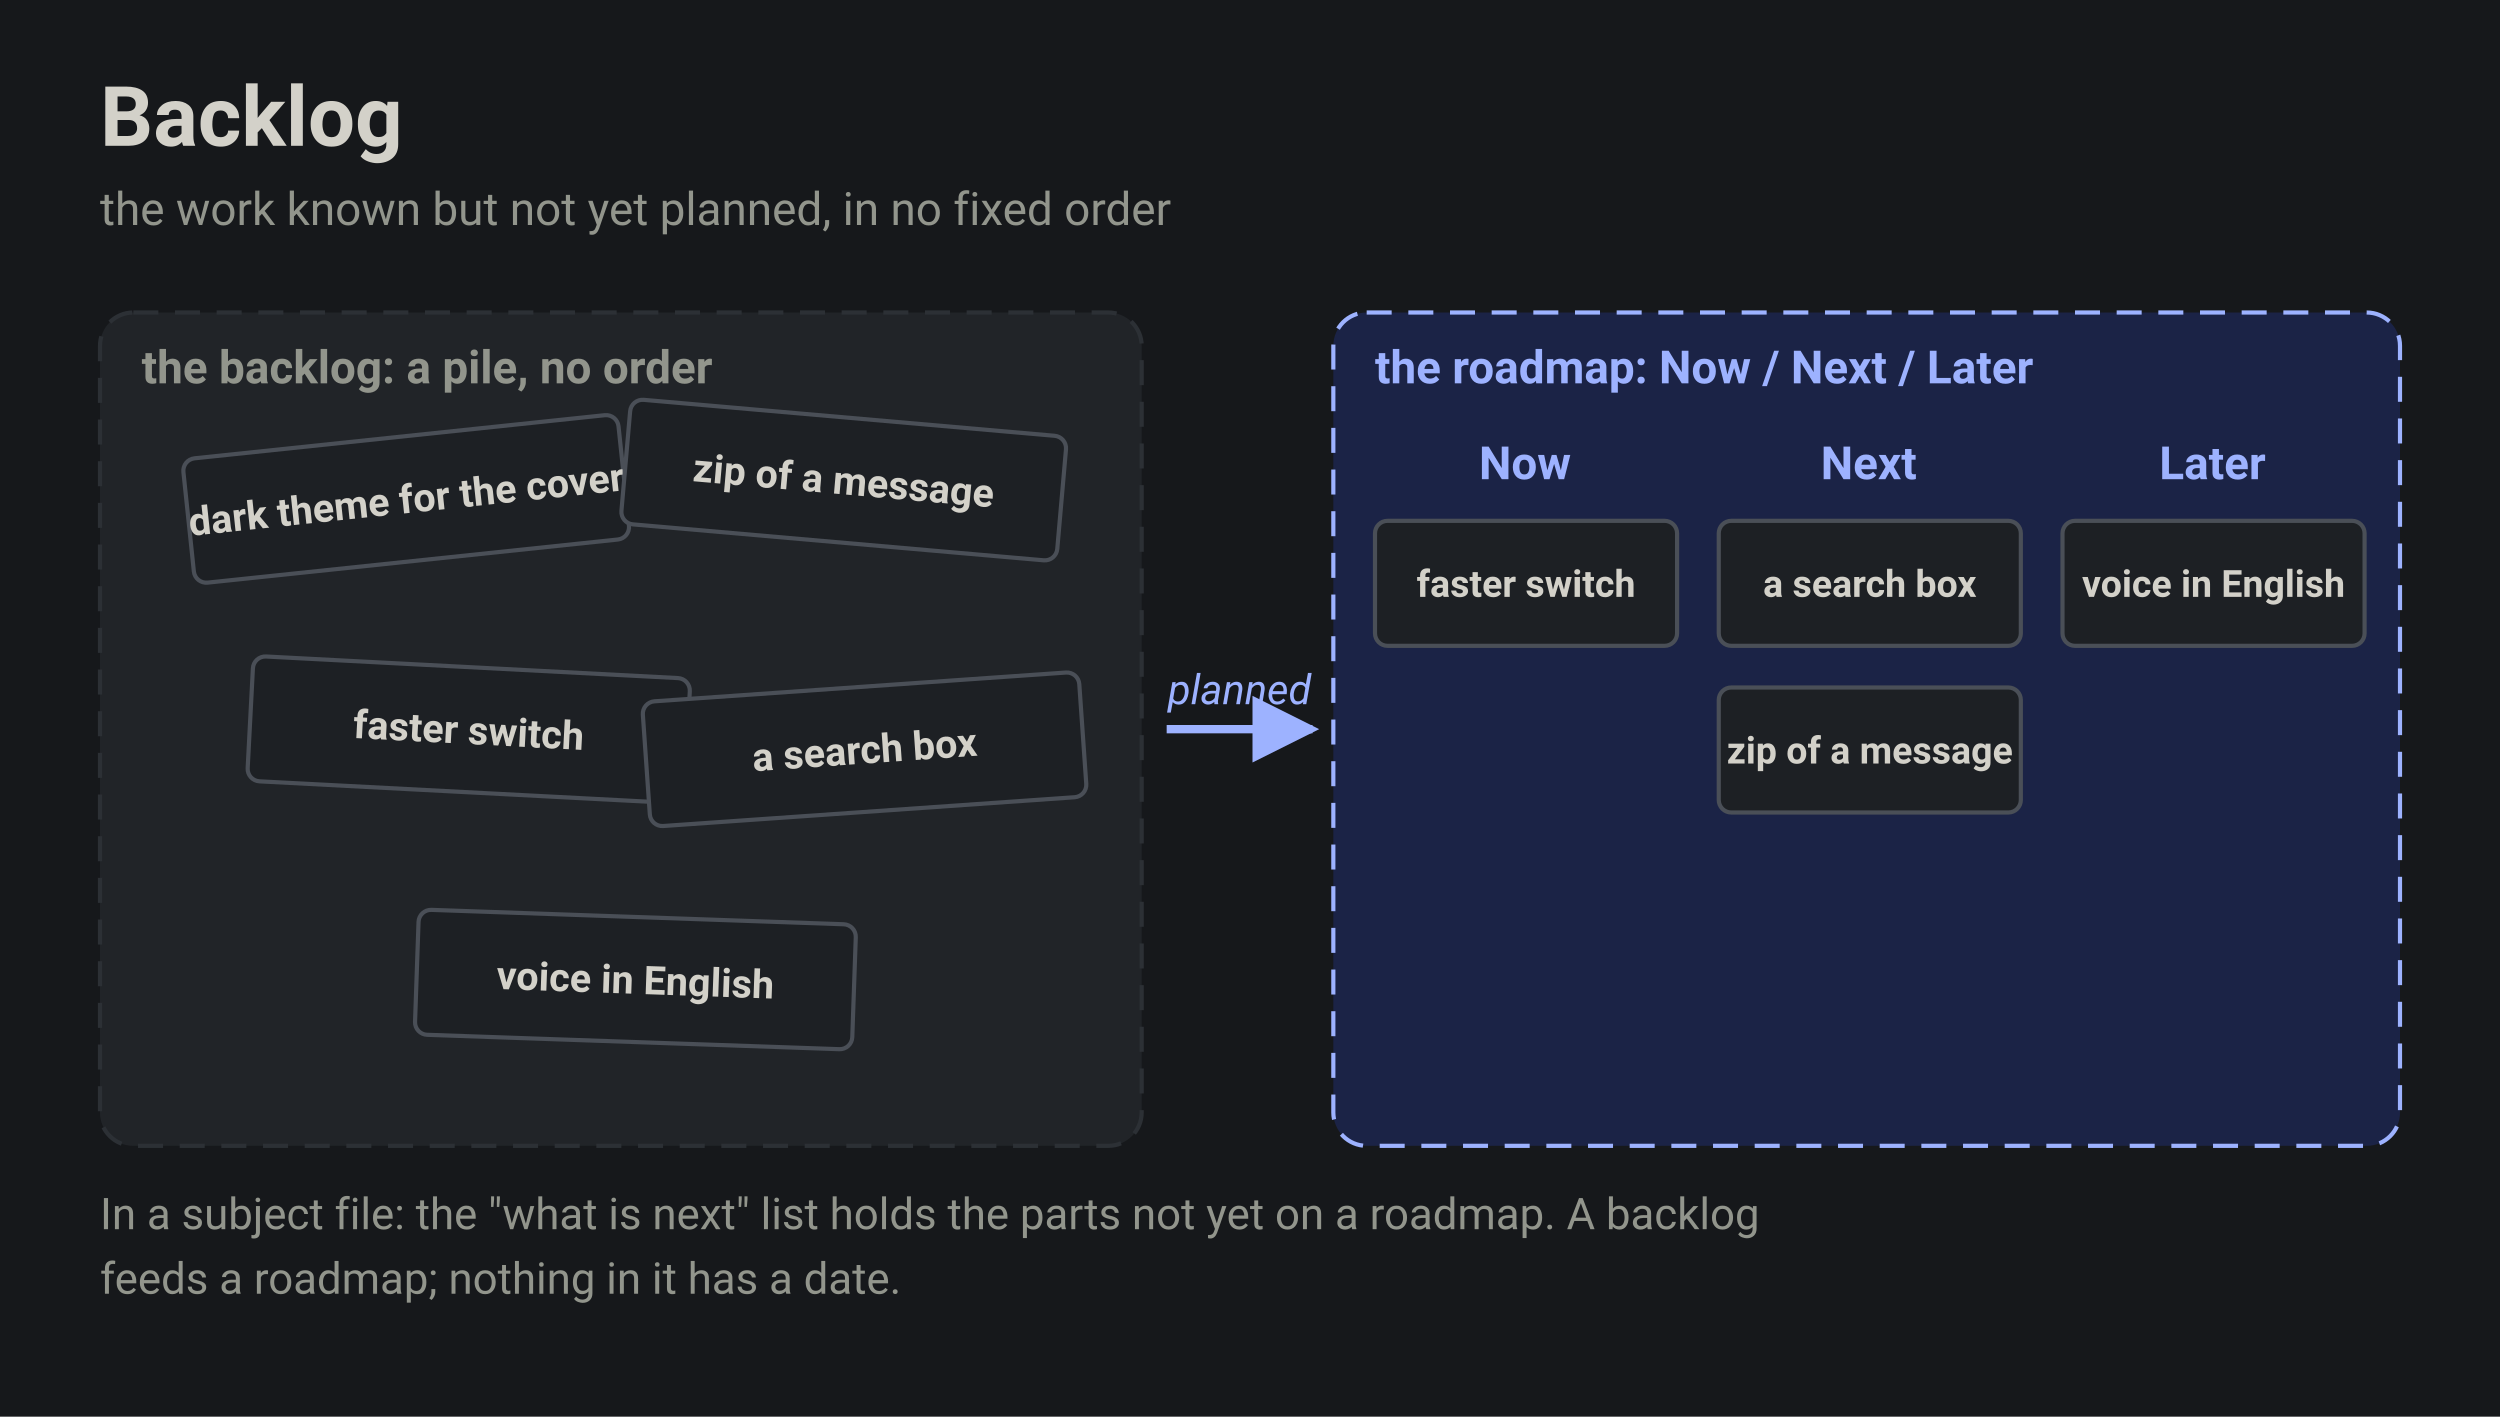
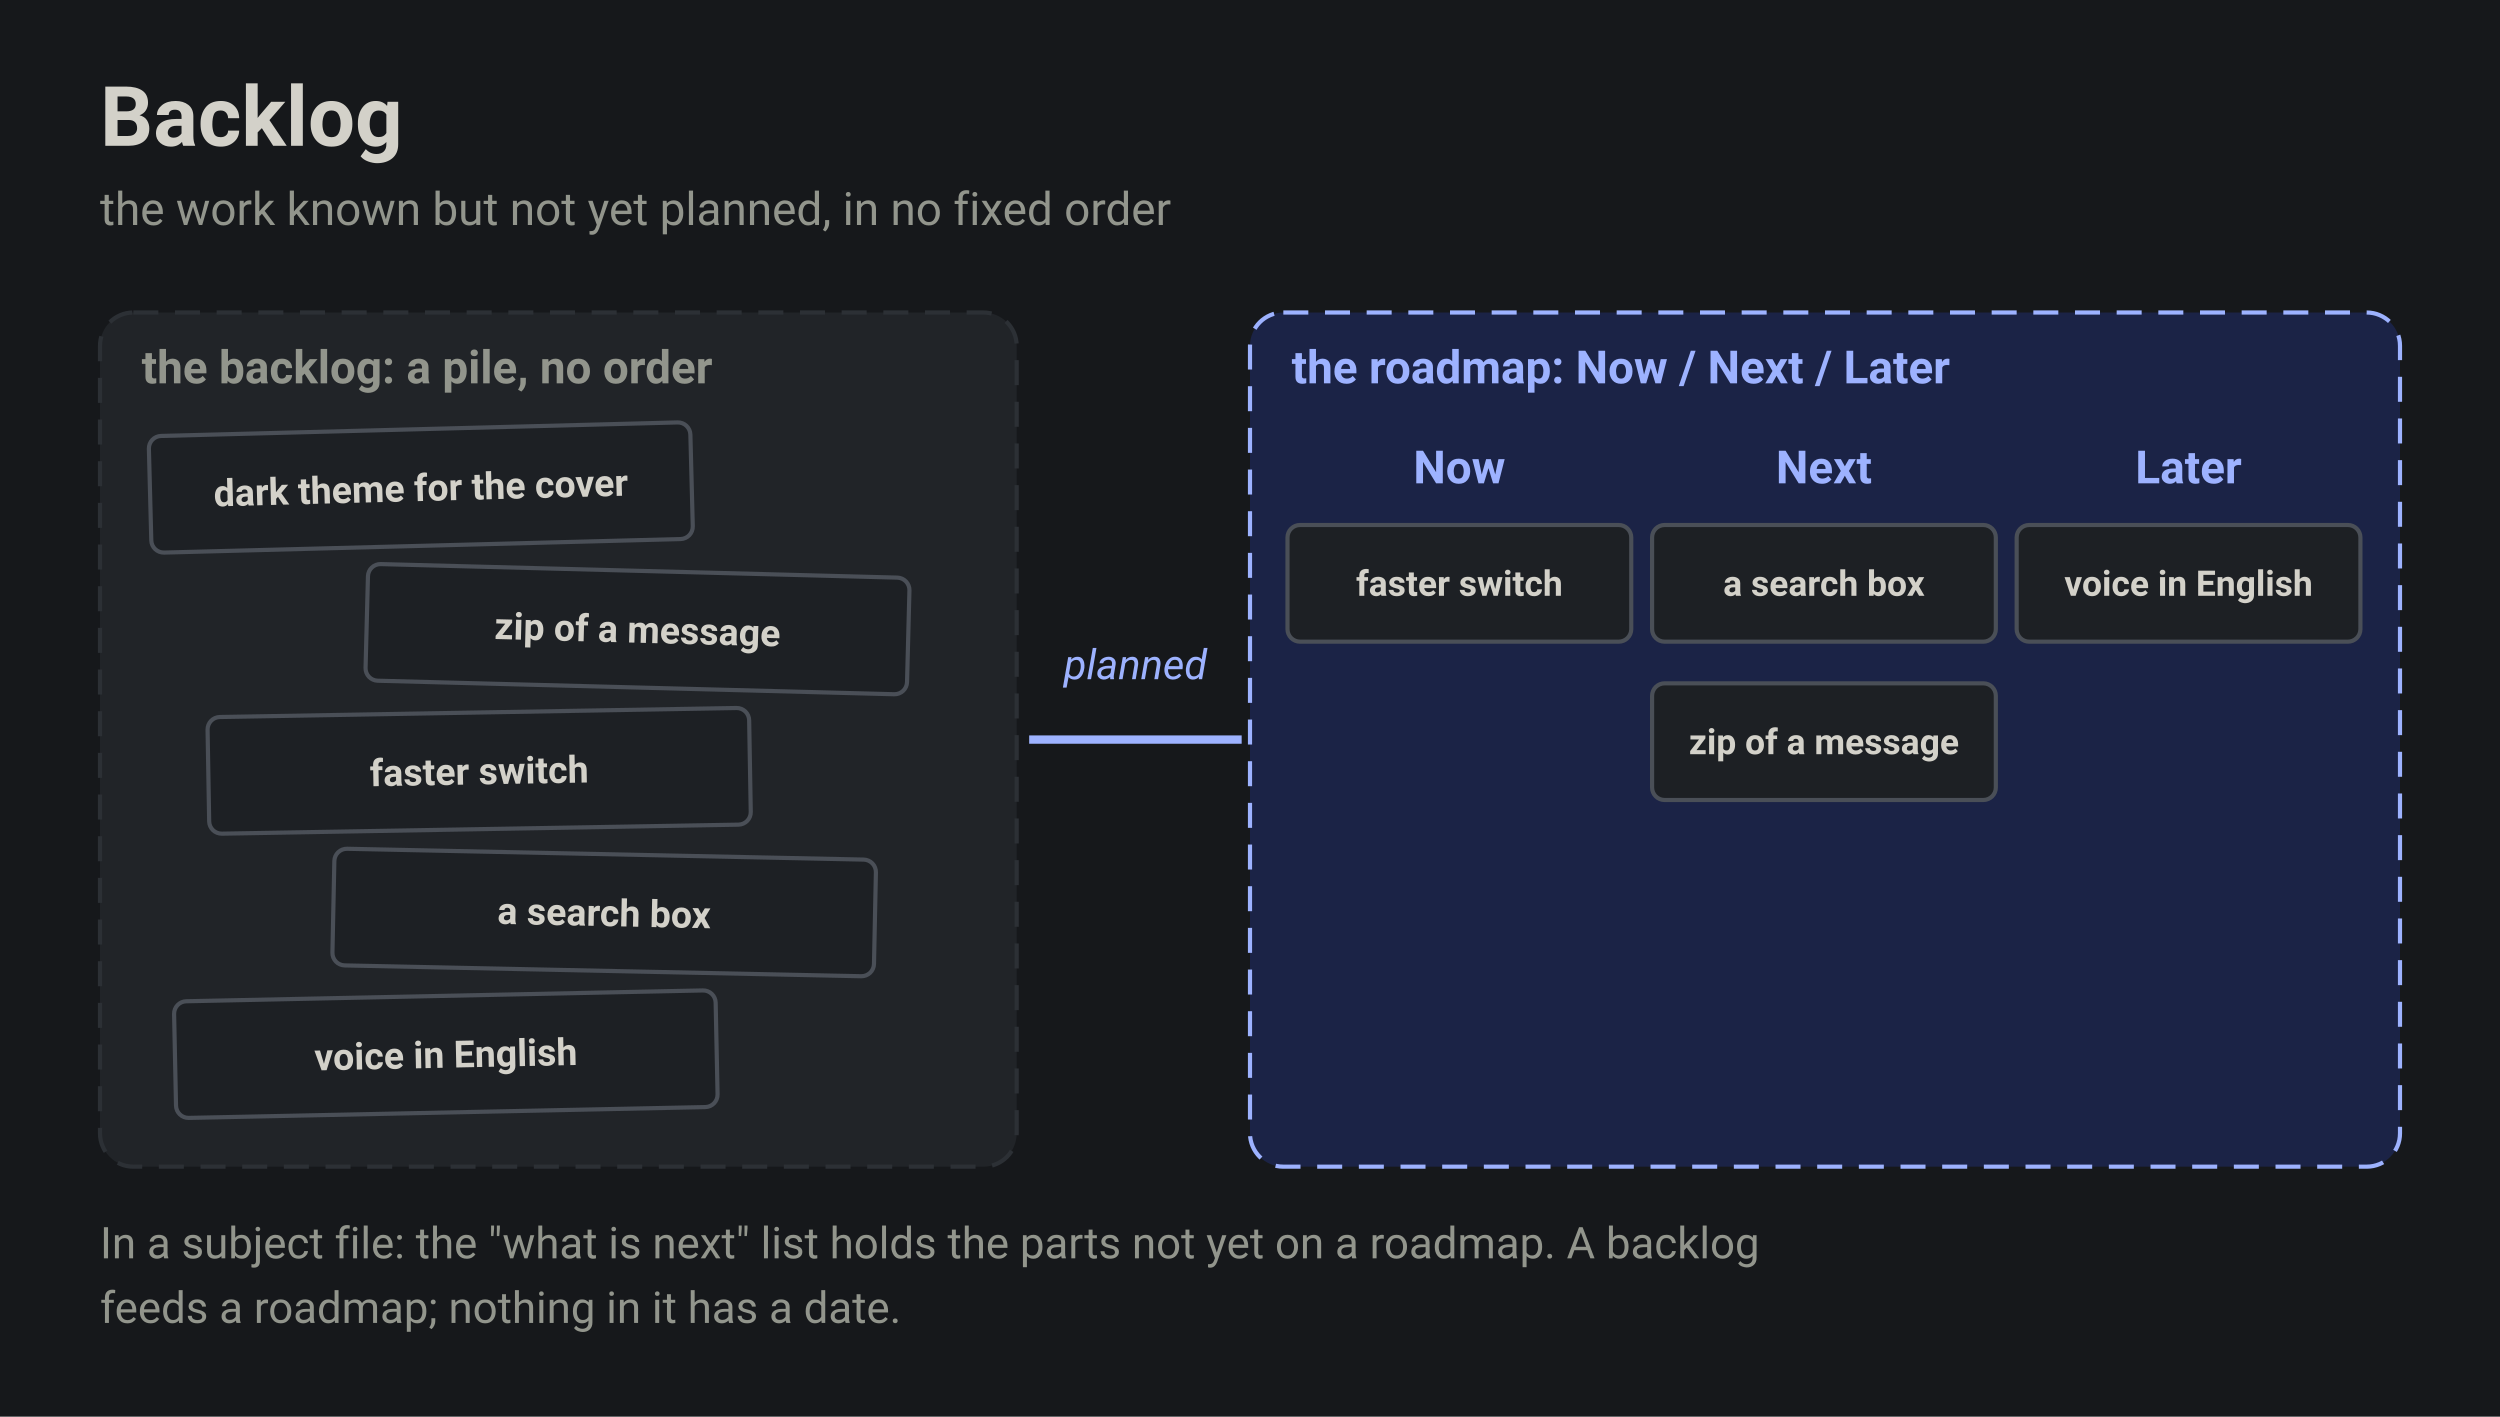
<svg xmlns="http://www.w3.org/2000/svg" viewBox="0 0 1200 680" font-family="system-ui, -apple-system, 'Segoe UI', Roboto, sans-serif">
  <rect width="1200" height="680" fill="#16181b" />
  <defs>
    <marker id="a1299DA" viewBox="0 0 10 10" refX="9" refY="5" markerWidth="8" markerHeight="8" orient="auto-start-reverse">
      <path d="M0 0 L10 5 L0 10 z" fill="#9db2ff" />
    </marker>
  </defs>
  <text x="48" y="70" fill="#d3d1c9" font-size="40" font-weight="700">Backlog</text>
  <text x="48" y="108" fill="#92958c" font-size="22">the work known but not yet planned, in no fixed order</text>
-   <rect x="48" y="150" width="500" height="400" rx="16" fill="#212428" stroke="#2c3035" stroke-width="2" stroke-dasharray="12 8" />
+   <rect x="48" y="150" width="440" height="410" rx="16" fill="#212428" stroke="#2c3035" stroke-width="2" stroke-dasharray="12 8" />
  <text x="68" y="184" fill="#92958c" font-size="22" text-anchor="start" font-weight="700">the backlog: a pile, no order</text>
-   <g transform="rotate(-6 190 240)">
-     <rect x="90" y="210" width="210" height="60" rx="6" fill="#1d2024" stroke="#4a4f57" stroke-width="2" />
-     <text x="195.0" y="246.84" fill="#d3d1c9" font-size="19" text-anchor="middle" font-weight="700">dark theme for the cover</text>
+   <g transform="rotate(-1.5 202 234)">
+     <rect x="72" y="206" width="260" height="56" rx="6" fill="#1d2024" stroke="#4a4f57" stroke-width="2" />
+     <text x="202" y="240.5" fill="#d3d1c9" font-size="18" text-anchor="middle" font-weight="700">dark theme for the cover</text>
  </g>
-   <g transform="rotate(5 400 230)">
-     <rect x="300" y="200" width="210" height="60" rx="6" fill="#1d2024" stroke="#4a4f57" stroke-width="2" />
-     <text x="405.0" y="236.84" fill="#d3d1c9" font-size="19" text-anchor="middle" font-weight="700">zip of a message</text>
+   <g transform="rotate(1.5 306 302)">
+     <rect x="176" y="274" width="260" height="56" rx="6" fill="#1d2024" stroke="#4a4f57" stroke-width="2" />
+     <text x="306" y="308.5" fill="#d3d1c9" font-size="18" text-anchor="middle" font-weight="700">zip of a message</text>
  </g>
-   <g transform="rotate(3 220 350)">
-     <rect x="120" y="320" width="210" height="60" rx="6" fill="#1d2024" stroke="#4a4f57" stroke-width="2" />
-     <text x="225.0" y="356.84" fill="#d3d1c9" font-size="19" text-anchor="middle" font-weight="700">faster switch</text>
+   <g transform="rotate(-1 230 370)">
+     <rect x="100" y="342" width="260" height="56" rx="6" fill="#1d2024" stroke="#4a4f57" stroke-width="2" />
+     <text x="230" y="376.5" fill="#d3d1c9" font-size="18" text-anchor="middle" font-weight="700">faster switch</text>
  </g>
-   <g transform="rotate(-4 410 360)">
-     <rect x="310" y="330" width="210" height="60" rx="6" fill="#1d2024" stroke="#4a4f57" stroke-width="2" />
-     <text x="415.0" y="366.84" fill="#d3d1c9" font-size="19" text-anchor="middle" font-weight="700">a search box</text>
+   <g transform="rotate(1.2 290 438)">
+     <rect x="160" y="410" width="260" height="56" rx="6" fill="#1d2024" stroke="#4a4f57" stroke-width="2" />
+     <text x="290" y="444.5" fill="#d3d1c9" font-size="18" text-anchor="middle" font-weight="700">a search box</text>
  </g>
-   <g transform="rotate(2 300 470)">
-     <rect x="200" y="440" width="210" height="60" rx="6" fill="#1d2024" stroke="#4a4f57" stroke-width="2" />
-     <text x="305.0" y="476.84" fill="#d3d1c9" font-size="19" text-anchor="middle" font-weight="700">voice in English</text>
+   <g transform="rotate(-1.2 214 506)">
+     <rect x="84" y="478" width="260" height="56" rx="6" fill="#1d2024" stroke="#4a4f57" stroke-width="2" />
+     <text x="214" y="512.5" fill="#d3d1c9" font-size="18" text-anchor="middle" font-weight="700">voice in English</text>
  </g>
-   <line x1="560" y1="350" x2="630" y2="350" stroke="#9db2ff" stroke-width="4" marker-end="url(#a1299DA)" />
-   <text x="595.0" y="338.0" fill="#9db2ff" font-size="20" text-anchor="middle" font-style="italic">planned</text>
-   <rect x="640" y="150" width="512" height="400" rx="16" fill="#1b2346" stroke="#9db2ff" stroke-width="2" stroke-dasharray="12 8" />
-   <text x="660" y="184" fill="#9db2ff" font-size="22" text-anchor="start" font-weight="700">the roadmap: Now / Next / Later</text>
-   <text x="732" y="230" fill="#9db2ff" font-size="22" text-anchor="middle" font-weight="700">Now</text>
-   <rect x="660" y="250" width="145" height="60" rx="6" fill="#1d2024" stroke="#4a4f57" stroke-width="2" />
-   <text x="732.5" y="286.48" fill="#d3d1c9" font-size="18" text-anchor="middle" font-weight="700">faster switch</text>
-   <text x="897" y="230" fill="#9db2ff" font-size="22" text-anchor="middle" font-weight="700">Next</text>
-   <rect x="825" y="250" width="145" height="60" rx="6" fill="#1d2024" stroke="#4a4f57" stroke-width="2" />
-   <text x="897.5" y="286.48" fill="#d3d1c9" font-size="18" text-anchor="middle" font-weight="700">a search box</text>
-   <rect x="825" y="330" width="145" height="60" rx="6" fill="#1d2024" stroke="#4a4f57" stroke-width="2" />
-   <text x="897.5" y="366.48" fill="#d3d1c9" font-size="18" text-anchor="middle" font-weight="700">zip of a message</text>
-   <text x="1062" y="230" fill="#9db2ff" font-size="22" text-anchor="middle" font-weight="700">Later</text>
-   <rect x="990" y="250" width="145" height="60" rx="6" fill="#1d2024" stroke="#4a4f57" stroke-width="2" />
-   <text x="1062.5" y="286.48" fill="#d3d1c9" font-size="18" text-anchor="middle" font-weight="700">voice in English</text>
-   <text x="48" y="590" fill="#92958c" font-size="21" text-anchor="start">In a subject file: the "what is next" list holds the parts not yet on a roadmap. A backlog</text>
-   <text x="48" y="621" fill="#92958c" font-size="21" text-anchor="start">feeds a roadmap; nothing in it has a date.</text>
+   <line x1="494" y1="355" x2="596" y2="355" stroke="#9db2ff" stroke-width="4" marker-end="url(#a1299da)" />
+   <text x="545" y="326" fill="#9db2ff" font-size="20" text-anchor="middle" font-style="italic">planned</text>
+   <rect x="600" y="150" width="552" height="410" rx="16" fill="#1b2346" stroke="#9db2ff" stroke-width="2" stroke-dasharray="12 8" />
+   <text x="620" y="184" fill="#9db2ff" font-size="22" text-anchor="start" font-weight="700">the roadmap: Now / Next / Later</text>
+   <text x="700.5" y="232" fill="#9db2ff" font-size="22" text-anchor="middle" font-weight="700">Now</text>
+   <rect x="618" y="252" width="165" height="56" rx="6" fill="#1d2024" stroke="#4a4f57" stroke-width="2" />
+   <text x="700.5" y="286" fill="#d3d1c9" font-size="17" text-anchor="middle" font-weight="700">faster switch</text>
+   <text x="875.5" y="232" fill="#9db2ff" font-size="22" text-anchor="middle" font-weight="700">Next</text>
+   <rect x="793" y="252" width="165" height="56" rx="6" fill="#1d2024" stroke="#4a4f57" stroke-width="2" />
+   <text x="875.5" y="286" fill="#d3d1c9" font-size="17" text-anchor="middle" font-weight="700">a search box</text>
+   <rect x="793" y="328" width="165" height="56" rx="6" fill="#1d2024" stroke="#4a4f57" stroke-width="2" />
+   <text x="875.5" y="362" fill="#d3d1c9" font-size="17" text-anchor="middle" font-weight="700">zip of a message</text>
+   <text x="1050.5" y="232" fill="#9db2ff" font-size="22" text-anchor="middle" font-weight="700">Later</text>
+   <rect x="968" y="252" width="165" height="56" rx="6" fill="#1d2024" stroke="#4a4f57" stroke-width="2" />
+   <text x="1050.5" y="286" fill="#d3d1c9" font-size="17" text-anchor="middle" font-weight="700">voice in English</text>
+   <text x="48" y="604" fill="#92958c" font-size="21" text-anchor="start">In a subject file: the "what is next" list holds the parts not yet on a roadmap. A backlog</text>
+   <text x="48" y="635" fill="#92958c" font-size="21" text-anchor="start">feeds a roadmap; nothing in it has a date.</text>
</svg>
